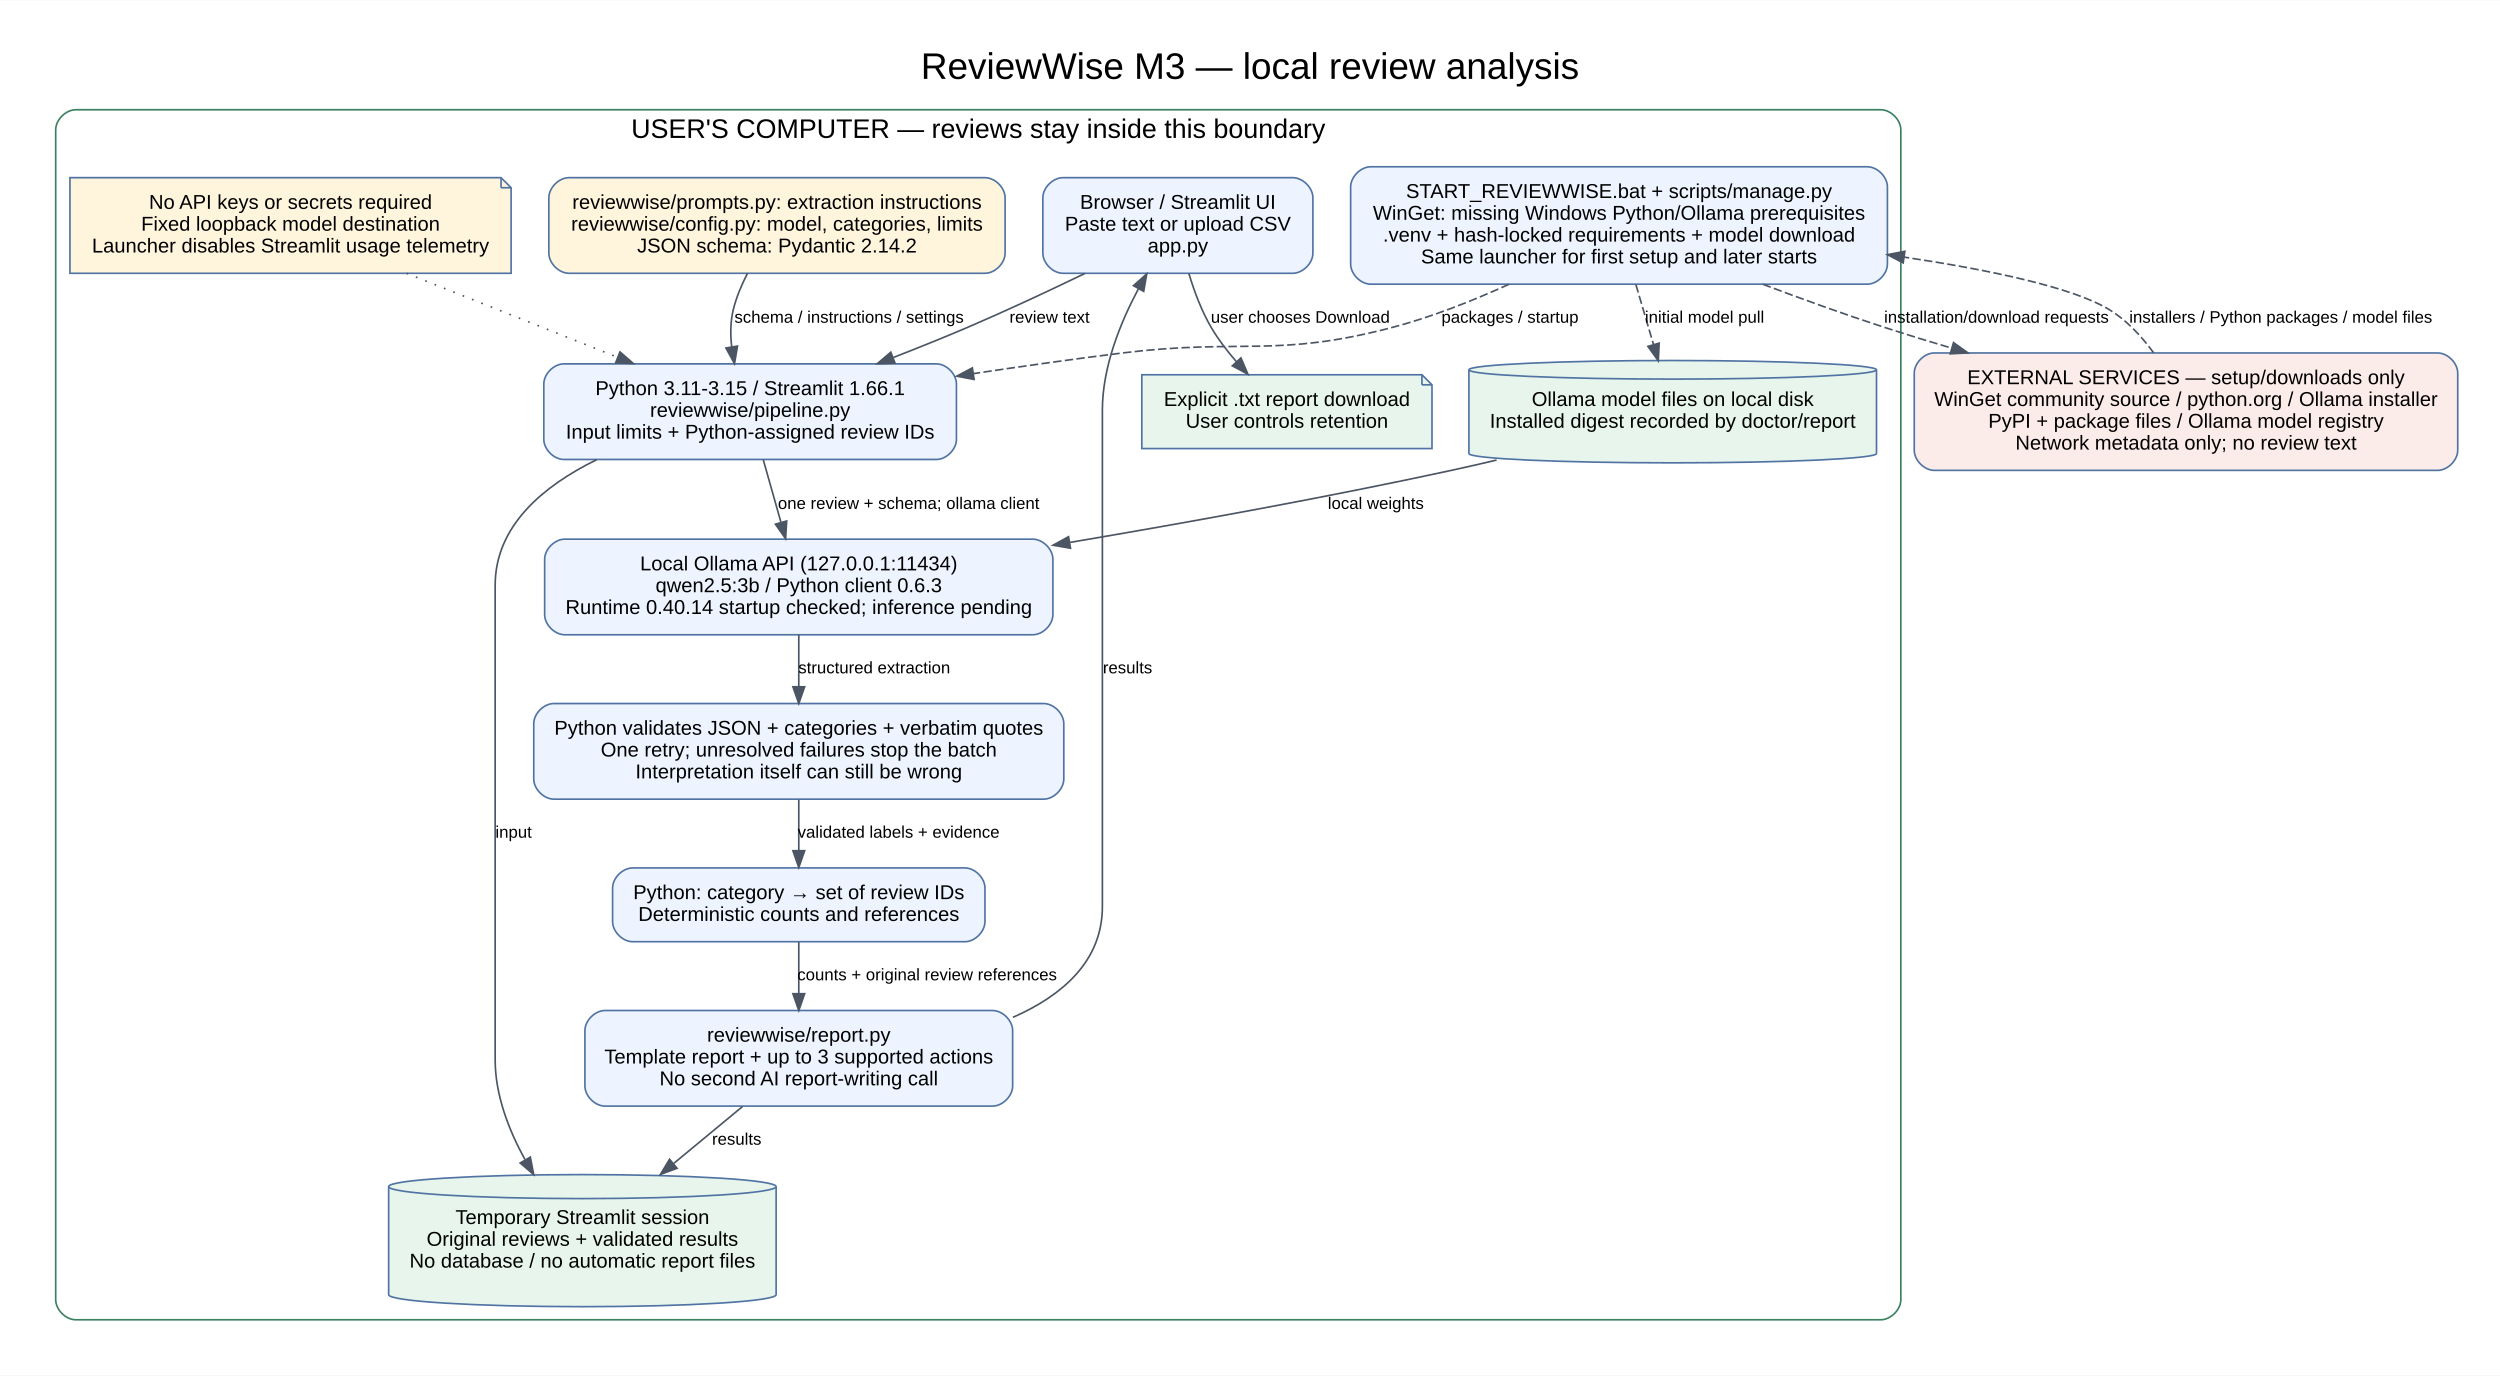
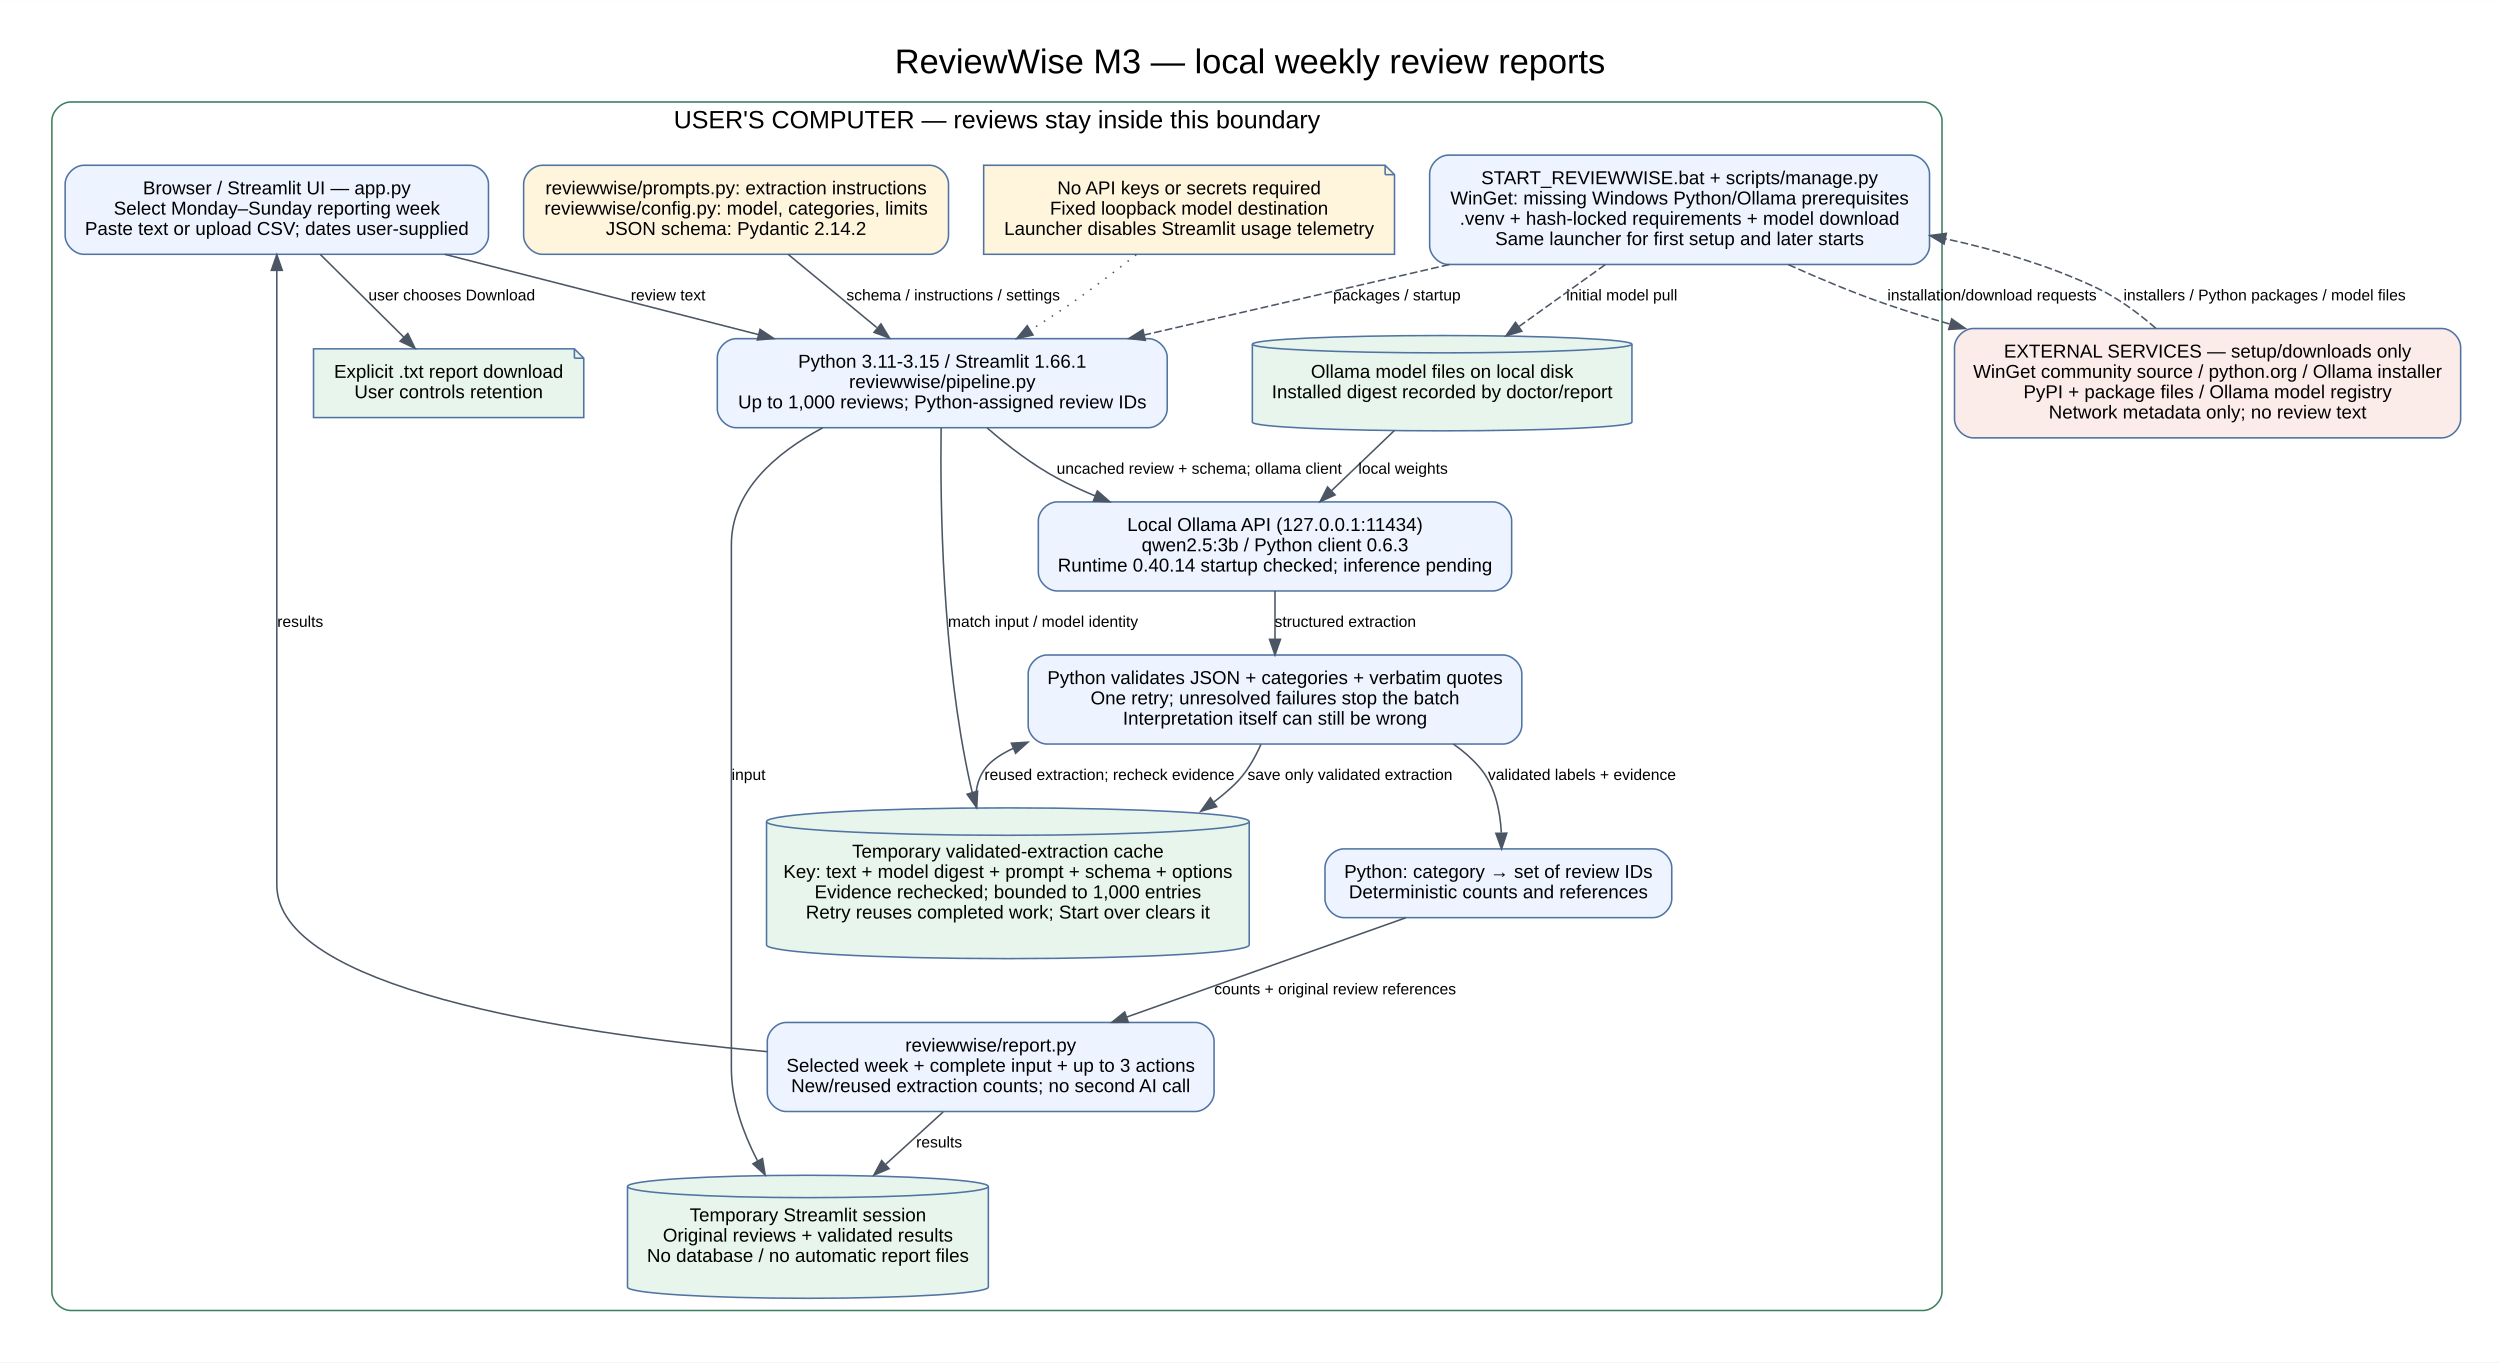
- <svg xmlns="http://www.w3.org/2000/svg" width="1490pt" height="820pt" viewBox="0.00 0.00 1490.40 819.78">
-   <g id="graph0" class="graph" transform="scale(1 1) rotate(0) translate(25.2 794.58)">
-     <polygon fill="white" stroke="transparent" points="-25.2,25.2 -25.2,-794.58 1465.2,-794.58 1465.2,25.2 -25.2,25.2" />
-     <text text-anchor="middle" x="720" y="-747.77" font-family="Arial" font-size="22.00">ReviewWise M3 — local review analysis</text>
+ <svg xmlns="http://www.w3.org/2000/svg" width="1600pt" height="872pt" viewBox="0.00 0.00 1600.40 872.03">
+   <g id="graph0" class="graph" transform="scale(1 1) rotate(0) translate(25.2 846.83)">
+     <polygon fill="white" stroke="transparent" points="-25.2,25.2 -25.2,-846.83 1575.2,-846.83 1575.2,25.2 -25.2,25.2" />
+     <text text-anchor="middle" x="775" y="-800.02" font-family="Arial" font-size="22.00">ReviewWise M3 — local weekly review reports</text>
    <g id="clust1" class="cluster">
-       <path fill="white" stroke="#3b8060" d="M20,-8C20,-8 1096,-8 1096,-8 1102,-8 1108,-14 1108,-20 1108,-20 1108,-717.38 1108,-717.38 1108,-723.38 1102,-729.38 1096,-729.38 1096,-729.38 20,-729.38 20,-729.38 14,-729.38 8,-723.38 8,-717.38 8,-717.38 8,-20 8,-20 8,-14 14,-8 20,-8" />
-       <text text-anchor="middle" x="558" y="-712.58" font-family="Arial" font-size="16.00">USER'S COMPUTER — reviews stay inside this boundary</text>
+       <path fill="white" stroke="#3b8060" d="M20,-8C20,-8 1206,-8 1206,-8 1212,-8 1218,-14 1218,-20 1218,-20 1218,-769.62 1218,-769.62 1218,-775.62 1212,-781.62 1206,-781.62 1206,-781.62 20,-781.62 20,-781.62 14,-781.62 8,-775.62 8,-769.62 8,-769.62 8,-20 8,-20 8,-14 14,-8 20,-8" />
+       <text text-anchor="middle" x="613" y="-764.83" font-family="Arial" font-size="16.00">USER'S COMPUTER — reviews stay inside this boundary</text>
    </g>
    <g id="node1" class="node">
-       <path fill="#edf4ff" stroke="#5073a3" d="M745.5,-688.88C745.5,-688.88 608.5,-688.88 608.5,-688.88 602.5,-688.88 596.5,-682.88 596.5,-676.88 596.5,-676.88 596.5,-643.88 596.5,-643.88 596.5,-637.88 602.5,-631.88 608.5,-631.88 608.5,-631.88 745.5,-631.88 745.5,-631.88 751.5,-631.88 757.5,-637.88 757.5,-643.88 757.5,-643.88 757.5,-676.88 757.5,-676.88 757.5,-682.88 751.5,-688.88 745.5,-688.88" />
-       <text text-anchor="middle" x="677" y="-670.27" font-family="Arial" font-size="12.00">Browser / Streamlit UI</text>
-       <text text-anchor="middle" x="677" y="-657.27" font-family="Arial" font-size="12.00">Paste text or upload CSV</text>
-       <text text-anchor="middle" x="677" y="-644.27" font-family="Arial" font-size="12.00">app.py</text>
+       <path fill="#edf4ff" stroke="#5073a3" d="M275.5,-741.12C275.5,-741.12 28.5,-741.12 28.5,-741.12 22.5,-741.12 16.5,-735.12 16.5,-729.12 16.5,-729.12 16.5,-696.12 16.5,-696.12 16.5,-690.12 22.5,-684.12 28.5,-684.12 28.5,-684.12 275.5,-684.12 275.5,-684.12 281.5,-684.12 287.5,-690.12 287.5,-696.12 287.5,-696.12 287.5,-729.12 287.5,-729.12 287.5,-735.12 281.5,-741.12 275.5,-741.12" />
+       <text text-anchor="middle" x="152" y="-722.52" font-family="Arial" font-size="12.00">Browser / Streamlit UI — app.py</text>
+       <text text-anchor="middle" x="152" y="-709.52" font-family="Arial" font-size="12.00">Select Monday–Sunday reporting week</text>
+       <text text-anchor="middle" x="152" y="-696.52" font-family="Arial" font-size="12.00">Paste text or upload CSV; dates user-supplied</text>
    </g>
    <g id="node2" class="node">
-       <path fill="#edf4ff" stroke="#5073a3" d="M533,-577.88C533,-577.88 311,-577.88 311,-577.88 305,-577.88 299,-571.88 299,-565.88 299,-565.88 299,-532.88 299,-532.88 299,-526.88 305,-520.88 311,-520.88 311,-520.88 533,-520.88 533,-520.88 539,-520.88 545,-526.88 545,-532.88 545,-532.88 545,-565.88 545,-565.88 545,-571.88 539,-577.88 533,-577.88" />
-       <text text-anchor="middle" x="422" y="-559.27" font-family="Arial" font-size="12.00">Python 3.11-3.15 / Streamlit 1.66.1</text>
-       <text text-anchor="middle" x="422" y="-546.27" font-family="Arial" font-size="12.00">reviewwise/pipeline.py</text>
-       <text text-anchor="middle" x="422" y="-533.27" font-family="Arial" font-size="12.00">Input limits + Python-assigned review IDs</text>
+       <path fill="#edf4ff" stroke="#5073a3" d="M710,-630.12C710,-630.12 446,-630.12 446,-630.12 440,-630.12 434,-624.12 434,-618.12 434,-618.12 434,-585.12 434,-585.12 434,-579.12 440,-573.12 446,-573.12 446,-573.12 710,-573.12 710,-573.12 716,-573.12 722,-579.12 722,-585.12 722,-585.12 722,-618.12 722,-618.12 722,-624.12 716,-630.12 710,-630.12" />
+       <text text-anchor="middle" x="578" y="-611.52" font-family="Arial" font-size="12.00">Python 3.11-3.15 / Streamlit 1.66.1</text>
+       <text text-anchor="middle" x="578" y="-598.52" font-family="Arial" font-size="12.00">reviewwise/pipeline.py</text>
+       <text text-anchor="middle" x="578" y="-585.52" font-family="Arial" font-size="12.00">Up to 1,000 reviews; Python-assigned review IDs</text>
    </g>
    <g id="edge1" class="edge">
-       <path fill="none" stroke="#4b5563" d="M621.62,-631.81C599.8,-621.26 574.39,-609.37 551,-599.38 536.99,-593.39 521.99,-587.36 507.34,-581.67" />
-       <polygon fill="#4b5563" stroke="#4b5563" points="508.38,-578.32 497.79,-577.98 505.86,-584.85 508.38,-578.32" />
-       <text text-anchor="middle" x="600.5" y="-602.38" font-family="Arial" font-size="10.00">review text</text>
+       <path fill="none" stroke="#4b5563" d="M259.5,-684.12C320.68,-668.47 397.4,-648.84 460.21,-632.76" />
+       <polygon fill="#4b5563" stroke="#4b5563" points="461.35,-636.09 470.17,-630.22 459.61,-629.3 461.35,-636.09" />
+       <text text-anchor="middle" x="402.5" y="-654.62" font-family="Arial" font-size="10.00">review text</text>
+     </g>
+     <g id="node11" class="node">
+       <polygon fill="#e7f5ec" stroke="#5073a3" points="342.5,-623.62 175.5,-623.62 175.5,-579.62 348.5,-579.62 348.5,-617.62 342.5,-623.62" />
+       <polyline fill="none" stroke="#5073a3" points="342.5,-623.62 342.5,-617.62 " />
+       <polyline fill="none" stroke="#5073a3" points="348.5,-617.62 342.5,-617.62 " />
+       <text text-anchor="middle" x="262" y="-605.02" font-family="Arial" font-size="12.00">Explicit .txt report download</text>
+       <text text-anchor="middle" x="262" y="-592.02" font-family="Arial" font-size="12.00">User controls retention</text>
+     </g>
+     <g id="edge14" class="edge">
+       <path fill="none" stroke="#4b5563" d="M179.76,-684.12C196.09,-667.93 216.72,-647.49 233.23,-631.13" />
+       <polygon fill="#4b5563" stroke="#4b5563" points="235.86,-633.46 240.5,-623.93 230.93,-628.49 235.86,-633.46" />
+       <text text-anchor="middle" x="264" y="-654.62" font-family="Arial" font-size="10.00">user chooses Download</text>
+     </g>
+     <g id="node4" class="node">
+       <path fill="#edf4ff" stroke="#5073a3" d="M930.5,-525.62C930.5,-525.62 651.5,-525.62 651.5,-525.62 645.5,-525.62 639.5,-519.62 639.5,-513.62 639.5,-513.62 639.5,-480.62 639.5,-480.62 639.5,-474.62 645.5,-468.62 651.5,-468.62 651.5,-468.62 930.5,-468.62 930.5,-468.62 936.5,-468.62 942.5,-474.62 942.5,-480.62 942.5,-480.62 942.5,-513.62 942.5,-513.62 942.5,-519.62 936.5,-525.62 930.5,-525.62" />
+       <text text-anchor="middle" x="791" y="-507.02" font-family="Arial" font-size="12.00">Local Ollama API (127.0.0.1:11434)</text>
+       <text text-anchor="middle" x="791" y="-494.02" font-family="Arial" font-size="12.00">qwen2.5:3b / Python client 0.6.3</text>
+       <text text-anchor="middle" x="791" y="-481.02" font-family="Arial" font-size="12.00">Runtime 0.40.14 startup checked; inference pending</text>
+     </g>
+     <g id="edge3" class="edge">
+       <path fill="none" stroke="#4b5563" d="M606.73,-572.98C619.73,-561.67 635.79,-549.25 652,-540.62 659.61,-536.58 667.66,-532.85 675.9,-529.44" />
+       <polygon fill="#4b5563" stroke="#4b5563" points="677.27,-532.66 685.27,-525.71 674.69,-526.15 677.27,-532.66" />
+       <text text-anchor="middle" x="742.5" y="-543.62" font-family="Arial" font-size="10.00">uncached review + schema; ollama client</text>
+     </g>
+     <g id="node8" class="node">
+       <path fill="#e7f5ec" stroke="#5073a3" d="M607.5,-87.4C607.5,-91.35 555.73,-94.56 492,-94.56 428.27,-94.56 376.5,-91.35 376.5,-87.4 376.5,-87.4 376.5,-22.97 376.5,-22.97 376.5,-19.02 428.27,-15.81 492,-15.81 555.73,-15.81 607.5,-19.02 607.5,-22.97 607.5,-22.97 607.5,-87.4 607.5,-87.4" />
+       <path fill="none" stroke="#5073a3" d="M607.5,-87.4C607.5,-83.45 555.73,-80.24 492,-80.24 428.27,-80.24 376.5,-83.45 376.5,-87.4" />
+       <text text-anchor="middle" x="492" y="-65.09" font-family="Arial" font-size="12.00">Temporary Streamlit session</text>
+       <text text-anchor="middle" x="492" y="-52.09" font-family="Arial" font-size="12.00">Original reviews + validated results</text>
+       <text text-anchor="middle" x="492" y="-39.09" font-family="Arial" font-size="12.00">No database / no automatic report files</text>
+     </g>
+     <g id="edge12" class="edge">
+       <path fill="none" stroke="#4b5563" d="M501.43,-573.03C470.96,-556.72 443,-532.41 443,-498.12 443,-498.12 443,-498.12 443,-162.88 443,-142.39 450.55,-121.55 459.72,-103.79" />
+       <polygon fill="#4b5563" stroke="#4b5563" points="462.91,-105.26 464.63,-94.8 456.77,-101.9 462.91,-105.26" />
+       <text text-anchor="middle" x="454" y="-347.62" font-family="Arial" font-size="10.00">input</text>
+     </g>
+     <g id="node9" class="node">
+       <path fill="#e7f5ec" stroke="#5073a3" d="M774.5,-320.98C774.5,-325.82 705.25,-329.75 620,-329.75 534.75,-329.75 465.5,-325.82 465.5,-320.98 465.5,-320.98 465.5,-242.02 465.5,-242.02 465.5,-237.18 534.75,-233.25 620,-233.25 705.25,-233.25 774.5,-237.18 774.5,-242.02 774.5,-242.02 774.5,-320.98 774.5,-320.98" />
+       <path fill="none" stroke="#5073a3" d="M774.5,-320.98C774.5,-316.14 705.25,-312.2 620,-312.2 534.75,-312.2 465.5,-316.14 465.5,-320.98" />
+       <text text-anchor="middle" x="620" y="-297.9" font-family="Arial" font-size="12.00">Temporary validated-extraction cache</text>
+       <text text-anchor="middle" x="620" y="-284.9" font-family="Arial" font-size="12.00">Key: text + model digest + prompt + schema + options</text>
+       <text text-anchor="middle" x="620" y="-271.9" font-family="Arial" font-size="12.00">Evidence rechecked; bounded to 1,000 entries</text>
+       <text text-anchor="middle" x="620" y="-258.9" font-family="Arial" font-size="12.00">Retry reuses completed work; Start over clears it</text>
+     </g>
+     <g id="edge4" class="edge">
+       <path fill="none" stroke="#4b5563" d="M577.27,-572.96C576.61,-525.59 577.82,-426.16 596,-344.62 596.37,-342.96 596.78,-341.27 597.22,-339.58" />
+       <polygon fill="#4b5563" stroke="#4b5563" points="600.61,-340.46 600.05,-329.88 593.89,-338.5 600.61,-340.46" />
+       <text text-anchor="middle" x="642.5" y="-445.62" font-family="Arial" font-size="10.00">match input / model identity</text>
+     </g>
+     <g id="node3" class="node">
+       <path fill="#fff5dd" stroke="#5073a3" d="M570,-741.12C570,-741.12 322,-741.12 322,-741.12 316,-741.12 310,-735.12 310,-729.12 310,-729.12 310,-696.12 310,-696.12 310,-690.12 316,-684.12 322,-684.12 322,-684.12 570,-684.12 570,-684.12 576,-684.12 582,-690.12 582,-696.12 582,-696.12 582,-729.12 582,-729.12 582,-735.12 576,-741.12 570,-741.12" />
+       <text text-anchor="middle" x="446" y="-722.52" font-family="Arial" font-size="12.00">reviewwise/prompts.py: extraction instructions</text>
+       <text text-anchor="middle" x="446" y="-709.52" font-family="Arial" font-size="12.00">reviewwise/config.py: model, categories, limits</text>
+       <text text-anchor="middle" x="446" y="-696.52" font-family="Arial" font-size="12.00">JSON schema: Pydantic 2.14.2</text>
+     </g>
+     <g id="edge2" class="edge">
+       <path fill="none" stroke="#4b5563" d="M479.31,-684.12C496.53,-669.9 517.72,-652.4 536.05,-637.27" />
+       <polygon fill="#4b5563" stroke="#4b5563" points="538.76,-639.57 544.24,-630.5 534.3,-634.17 538.76,-639.57" />
+       <text text-anchor="middle" x="585" y="-654.62" font-family="Arial" font-size="10.00">schema / instructions / settings</text>
+     </g>
+     <g id="node5" class="node">
+       <path fill="#edf4ff" stroke="#5073a3" d="M937,-427.62C937,-427.62 645,-427.62 645,-427.62 639,-427.62 633,-421.62 633,-415.62 633,-415.62 633,-382.62 633,-382.62 633,-376.62 639,-370.62 645,-370.62 645,-370.62 937,-370.62 937,-370.62 943,-370.62 949,-376.62 949,-382.62 949,-382.62 949,-415.62 949,-415.62 949,-421.62 943,-427.62 937,-427.62" />
+       <text text-anchor="middle" x="791" y="-409.02" font-family="Arial" font-size="12.00">Python validates JSON + categories + verbatim quotes</text>
+       <text text-anchor="middle" x="791" y="-396.02" font-family="Arial" font-size="12.00">One retry; unresolved failures stop the batch</text>
+       <text text-anchor="middle" x="791" y="-383.02" font-family="Arial" font-size="12.00">Interpretation itself can still be wrong</text>
+     </g>
+     <g id="edge8" class="edge">
+       <path fill="none" stroke="#4b5563" d="M791,-468.62C791,-458.97 791,-447.98 791,-437.66" />
+       <polygon fill="#4b5563" stroke="#4b5563" points="794.5,-437.64 791,-427.64 787.5,-437.64 794.5,-437.64" />
+       <text text-anchor="middle" x="836" y="-445.62" font-family="Arial" font-size="10.00">structured extraction</text>
+     </g>
+     <g id="node6" class="node">
+       <path fill="#edf4ff" stroke="#5073a3" d="M1033,-303.5C1033,-303.5 835,-303.5 835,-303.5 829,-303.5 823,-297.5 823,-291.5 823,-291.5 823,-271.5 823,-271.5 823,-265.5 829,-259.5 835,-259.5 835,-259.5 1033,-259.5 1033,-259.5 1039,-259.5 1045,-265.5 1045,-271.5 1045,-271.5 1045,-291.5 1045,-291.5 1045,-297.5 1039,-303.5 1033,-303.5" />
+       <text text-anchor="middle" x="934" y="-284.9" font-family="Arial" font-size="12.00">Python: category → set of review IDs</text>
+       <text text-anchor="middle" x="934" y="-271.9" font-family="Arial" font-size="12.00">Deterministic counts and references</text>
+     </g>
+     <g id="edge9" class="edge">
+       <path fill="none" stroke="#4b5563" d="M905.21,-370.58C911.41,-366.29 917.09,-361.34 922,-355.62 931.75,-344.27 935.12,-328.14 935.89,-313.91" />
+       <polygon fill="#4b5563" stroke="#4b5563" points="939.4,-313.56 936.04,-303.51 932.4,-313.46 939.4,-313.56" />
+       <text text-anchor="middle" x="987.5" y="-347.62" font-family="Arial" font-size="10.00">validated labels + evidence</text>
+     </g>
+     <g id="edge6" class="edge">
+       <path fill="none" stroke="#4b5563" d="M782.01,-370.4C777.96,-361.28 772.4,-351.68 765,-344.62 760.91,-340.73 756.54,-337.05 751.96,-333.59" />
+       <polygon fill="#4b5563" stroke="#4b5563" points="753.68,-330.53 743.5,-327.6 749.64,-336.24 753.68,-330.53" />
+       <text text-anchor="middle" x="839" y="-347.62" font-family="Arial" font-size="10.00">save only validated extraction</text>
+     </g>
+     <g id="node7" class="node">
+       <path fill="#edf4ff" stroke="#5073a3" d="M740,-192.38C740,-192.38 478,-192.38 478,-192.38 472,-192.38 466,-186.38 466,-180.38 466,-180.38 466,-147.38 466,-147.38 466,-141.38 472,-135.38 478,-135.38 478,-135.38 740,-135.38 740,-135.38 746,-135.38 752,-141.38 752,-147.38 752,-147.38 752,-180.38 752,-180.38 752,-186.38 746,-192.38 740,-192.38" />
+       <text text-anchor="middle" x="609" y="-173.78" font-family="Arial" font-size="12.00">reviewwise/report.py</text>
+       <text text-anchor="middle" x="609" y="-160.78" font-family="Arial" font-size="12.00">Selected week + complete input + up to 3 actions</text>
+       <text text-anchor="middle" x="609" y="-147.78" font-family="Arial" font-size="12.00">New/reused extraction counts; no second AI call</text>
+     </g>
+     <g id="edge10" class="edge">
+       <path fill="none" stroke="#4b5563" d="M874.77,-259.43C824.84,-241.66 752.69,-216 696.17,-195.89" />
+       <polygon fill="#4b5563" stroke="#4b5563" points="697.11,-192.51 686.52,-192.45 694.77,-199.1 697.11,-192.51" />
+       <text text-anchor="middle" x="829.5" y="-210.38" font-family="Arial" font-size="10.00">counts + original review references</text>
+     </g>
+     <g id="edge11" class="edge">
+       <path fill="none" stroke="#4b5563" d="M465.97,-173.69C331.91,-186.01 152,-214.77 152,-280.5 152,-602.62 152,-602.62 152,-602.62 152,-626.26 152,-652.78 152,-673.74" />
+       <polygon fill="#4b5563" stroke="#4b5563" points="148.5,-673.85 152,-683.85 155.5,-673.85 148.5,-673.85" />
+       <text text-anchor="middle" x="167" y="-445.62" font-family="Arial" font-size="10.00">results</text>
+     </g>
+     <g id="edge13" class="edge">
+       <path fill="none" stroke="#4b5563" d="M578.57,-135.12C567.35,-124.9 554.33,-113.03 541.85,-101.65" />
+       <polygon fill="#4b5563" stroke="#4b5563" points="543.92,-98.79 534.17,-94.64 539.2,-103.97 543.92,-98.79" />
+       <text text-anchor="middle" x="576" y="-112.37" font-family="Arial" font-size="10.00">results</text>
+     </g>
+     <g id="edge5" class="edge">
+       <path fill="none" stroke="#4b5563" d="M599.75,-329.86C598.73,-339.13 600.12,-348.24 606,-355.62 609.58,-360.12 615.62,-364.18 623.38,-367.84" />
+       <polygon fill="#4b5563" stroke="#4b5563" points="622.25,-371.16 632.83,-371.8 624.96,-364.71 622.25,-371.16" />
+       <text text-anchor="middle" x="685" y="-347.62" font-family="Arial" font-size="10.00">reused extraction; recheck evidence</text>
    </g>
    <g id="node10" class="node">
-       <polygon fill="#e7f5ec" stroke="#5073a3" points="822.5,-571.38 655.5,-571.38 655.5,-527.38 828.5,-527.38 828.5,-565.38 822.5,-571.38" />
-       <polyline fill="none" stroke="#5073a3" points="822.5,-571.38 822.5,-565.38 " />
-       <polyline fill="none" stroke="#5073a3" points="828.5,-565.38 822.5,-565.38 " />
-       <text text-anchor="middle" x="742" y="-552.77" font-family="Arial" font-size="12.00">Explicit .txt report download</text>
-       <text text-anchor="middle" x="742" y="-539.77" font-family="Arial" font-size="12.00">User controls retention</text>
-     </g>
-     <g id="edge11" class="edge">
-       <path fill="none" stroke="#4b5563" d="M683.56,-631.74C686.73,-621.19 691.15,-609.31 697,-599.38 701.12,-592.38 706.37,-585.53 711.82,-579.27" />
-       <polygon fill="#4b5563" stroke="#4b5563" points="714.59,-581.44 718.77,-571.7 709.43,-576.71 714.59,-581.44" />
-       <text text-anchor="middle" x="750" y="-602.38" font-family="Arial" font-size="10.00">user chooses Download</text>
-     </g>
-     <g id="node4" class="node">
-       <path fill="#edf4ff" stroke="#5073a3" d="M590.5,-473.38C590.5,-473.38 311.5,-473.38 311.5,-473.38 305.5,-473.38 299.5,-467.38 299.5,-461.38 299.5,-461.38 299.5,-428.38 299.5,-428.38 299.5,-422.38 305.5,-416.38 311.5,-416.38 311.5,-416.38 590.5,-416.38 590.5,-416.38 596.5,-416.38 602.5,-422.38 602.5,-428.38 602.5,-428.38 602.5,-461.38 602.5,-461.38 602.5,-467.38 596.5,-473.38 590.5,-473.38" />
-       <text text-anchor="middle" x="451" y="-454.77" font-family="Arial" font-size="12.00">Local Ollama API (127.0.0.1:11434)</text>
-       <text text-anchor="middle" x="451" y="-441.77" font-family="Arial" font-size="12.00">qwen2.5:3b / Python client 0.6.3</text>
-       <text text-anchor="middle" x="451" y="-428.77" font-family="Arial" font-size="12.00">Runtime 0.40.14 startup checked; inference pending</text>
-     </g>
-     <g id="edge3" class="edge">
-       <path fill="none" stroke="#4b5563" d="M429.85,-520.64C433.07,-509.24 436.86,-495.87 440.32,-483.61" />
-       <polygon fill="#4b5563" stroke="#4b5563" points="443.79,-484.21 443.15,-473.64 437.06,-482.3 443.79,-484.21" />
-       <text text-anchor="middle" x="516.5" y="-491.38" font-family="Arial" font-size="10.00">one review + schema; ollama client</text>
-     </g>
-     <g id="node8" class="node">
-       <path fill="#e7f5ec" stroke="#5073a3" d="M437.5,-87.4C437.5,-91.35 385.73,-94.56 322,-94.56 258.27,-94.56 206.5,-91.35 206.5,-87.4 206.5,-87.4 206.5,-22.97 206.5,-22.97 206.5,-19.02 258.27,-15.81 322,-15.81 385.73,-15.81 437.5,-19.02 437.5,-22.97 437.5,-22.97 437.5,-87.4 437.5,-87.4" />
-       <path fill="none" stroke="#5073a3" d="M437.5,-87.4C437.5,-83.45 385.73,-80.24 322,-80.24 258.27,-80.24 206.5,-83.45 206.5,-87.4" />
-       <text text-anchor="middle" x="322" y="-65.09" font-family="Arial" font-size="12.00">Temporary Streamlit session</text>
-       <text text-anchor="middle" x="322" y="-52.09" font-family="Arial" font-size="12.00">Original reviews + validated results</text>
-       <text text-anchor="middle" x="322" y="-39.09" font-family="Arial" font-size="12.00">No database / no automatic report files</text>
-     </g>
-     <g id="edge9" class="edge">
-       <path fill="none" stroke="#4b5563" d="M330.51,-520.76C298.32,-504.95 270,-481.05 270,-445.88 270,-445.88 270,-445.88 270,-162.88 270,-142.17 278.01,-121.28 287.75,-103.54" />
-       <polygon fill="#4b5563" stroke="#4b5563" points="290.96,-104.98 292.96,-94.57 284.91,-101.46 290.96,-104.98" />
-       <text text-anchor="middle" x="281" y="-295.38" font-family="Arial" font-size="10.00">input</text>
-     </g>
-     <g id="node3" class="node">
-       <path fill="#fff5dd" stroke="#5073a3" d="M562,-688.88C562,-688.88 314,-688.88 314,-688.88 308,-688.88 302,-682.88 302,-676.88 302,-676.88 302,-643.88 302,-643.88 302,-637.88 308,-631.88 314,-631.88 314,-631.88 562,-631.88 562,-631.88 568,-631.88 574,-637.88 574,-643.88 574,-643.88 574,-676.88 574,-676.88 574,-682.88 568,-688.88 562,-688.88" />
-       <text text-anchor="middle" x="438" y="-670.27" font-family="Arial" font-size="12.00">reviewwise/prompts.py: extraction instructions</text>
-       <text text-anchor="middle" x="438" y="-657.27" font-family="Arial" font-size="12.00">reviewwise/config.py: model, categories, limits</text>
-       <text text-anchor="middle" x="438" y="-644.27" font-family="Arial" font-size="12.00">JSON schema: Pydantic 2.14.2</text>
-     </g>
-     <g id="edge2" class="edge">
-       <path fill="none" stroke="#4b5563" d="M420.4,-631.82C416.94,-625.06 413.81,-617.66 412,-610.38 410.21,-603.19 410.15,-595.44 411.01,-587.97" />
-       <polygon fill="#4b5563" stroke="#4b5563" points="414.47,-588.48 412.67,-578.04 407.57,-587.33 414.47,-588.48" />
-       <text text-anchor="middle" x="481" y="-602.38" font-family="Arial" font-size="10.00">schema / instructions / settings</text>
-     </g>
-     <g id="node5" class="node">
-       <path fill="#edf4ff" stroke="#5073a3" d="M597,-375.38C597,-375.38 305,-375.38 305,-375.38 299,-375.38 293,-369.38 293,-363.38 293,-363.38 293,-330.38 293,-330.38 293,-324.38 299,-318.38 305,-318.38 305,-318.38 597,-318.38 597,-318.38 603,-318.38 609,-324.38 609,-330.38 609,-330.38 609,-363.38 609,-363.38 609,-369.38 603,-375.38 597,-375.38" />
-       <text text-anchor="middle" x="451" y="-356.77" font-family="Arial" font-size="12.00">Python validates JSON + categories + verbatim quotes</text>
-       <text text-anchor="middle" x="451" y="-343.77" font-family="Arial" font-size="12.00">One retry; unresolved failures stop the batch</text>
-       <text text-anchor="middle" x="451" y="-330.77" font-family="Arial" font-size="12.00">Interpretation itself can still be wrong</text>
-     </g>
-     <g id="edge5" class="edge">
-       <path fill="none" stroke="#4b5563" d="M451,-416.37C451,-406.72 451,-395.73 451,-385.41" />
-       <polygon fill="#4b5563" stroke="#4b5563" points="454.5,-385.39 451,-375.39 447.5,-385.39 454.5,-385.39" />
-       <text text-anchor="middle" x="496" y="-393.38" font-family="Arial" font-size="10.00">structured extraction</text>
-     </g>
-     <g id="node6" class="node">
-       <path fill="#edf4ff" stroke="#5073a3" d="M550,-277.38C550,-277.38 352,-277.38 352,-277.38 346,-277.38 340,-271.38 340,-265.38 340,-265.38 340,-245.38 340,-245.38 340,-239.38 346,-233.38 352,-233.38 352,-233.38 550,-233.38 550,-233.38 556,-233.38 562,-239.38 562,-245.38 562,-245.38 562,-265.38 562,-265.38 562,-271.38 556,-277.38 550,-277.38" />
-       <text text-anchor="middle" x="451" y="-258.77" font-family="Arial" font-size="12.00">Python: category → set of review IDs</text>
-       <text text-anchor="middle" x="451" y="-245.78" font-family="Arial" font-size="12.00">Deterministic counts and references</text>
-     </g>
-     <g id="edge6" class="edge">
-       <path fill="none" stroke="#4b5563" d="M451,-318.05C451,-308.48 451,-297.69 451,-287.85" />
-       <polygon fill="#4b5563" stroke="#4b5563" points="454.5,-287.64 451,-277.64 447.5,-287.64 454.5,-287.64" />
-       <text text-anchor="middle" x="510.5" y="-295.38" font-family="Arial" font-size="10.00">validated labels + evidence</text>
-     </g>
-     <g id="node7" class="node">
-       <path fill="#edf4ff" stroke="#5073a3" d="M566.5,-192.38C566.5,-192.38 335.5,-192.38 335.5,-192.38 329.5,-192.38 323.5,-186.38 323.5,-180.38 323.5,-180.38 323.5,-147.38 323.5,-147.38 323.5,-141.38 329.5,-135.38 335.5,-135.38 335.5,-135.38 566.5,-135.38 566.5,-135.38 572.5,-135.38 578.5,-141.38 578.5,-147.38 578.5,-147.38 578.5,-180.38 578.5,-180.38 578.5,-186.38 572.5,-192.38 566.5,-192.38" />
-       <text text-anchor="middle" x="451" y="-173.78" font-family="Arial" font-size="12.00">reviewwise/report.py</text>
-       <text text-anchor="middle" x="451" y="-160.78" font-family="Arial" font-size="12.00">Template report + up to 3 supported actions</text>
-       <text text-anchor="middle" x="451" y="-147.78" font-family="Arial" font-size="12.00">No second AI report-writing call</text>
+       <path fill="#e7f5ec" stroke="#5073a3" d="M1019.5,-626.58C1019.5,-629.64 965.04,-632.13 898,-632.13 830.96,-632.13 776.5,-629.64 776.5,-626.58 776.5,-626.58 776.5,-576.67 776.5,-576.67 776.5,-573.61 830.96,-571.12 898,-571.12 965.04,-571.12 1019.5,-573.61 1019.5,-576.67 1019.5,-576.67 1019.5,-626.58 1019.5,-626.58" />
+       <path fill="none" stroke="#5073a3" d="M1019.5,-626.58C1019.5,-623.52 965.04,-621.04 898,-621.04 830.96,-621.04 776.5,-623.52 776.5,-626.58" />
+       <text text-anchor="middle" x="898" y="-605.02" font-family="Arial" font-size="12.00">Ollama model files on local disk</text>
+       <text text-anchor="middle" x="898" y="-592.02" font-family="Arial" font-size="12.00">Installed digest recorded by doctor/report</text>
    </g>
    <g id="edge7" class="edge">
-       <path fill="none" stroke="#4b5563" d="M451,-233.16C451,-224.02 451,-213.03 451,-202.57" />
-       <polygon fill="#4b5563" stroke="#4b5563" points="454.5,-202.38 451,-192.38 447.5,-202.38 454.5,-202.38" />
-       <text text-anchor="middle" x="527.5" y="-210.38" font-family="Arial" font-size="10.00">counts + original review references</text>
+       <path fill="none" stroke="#4b5563" d="M867.34,-571.25C854.85,-559.29 840.31,-545.36 827.29,-532.89" />
+       <polygon fill="#4b5563" stroke="#4b5563" points="829.47,-530.13 819.83,-525.74 824.63,-535.19 829.47,-530.13" />
+       <text text-anchor="middle" x="873" y="-543.62" font-family="Arial" font-size="10.00">local weights</text>
    </g>
-     <g id="edge8" class="edge">
-       <path fill="none" stroke="#4b5563" d="M578.67,-188.3C608.62,-201.49 632,-222.12 632,-254.38 632,-550.38 632,-550.38 632,-550.38 632,-575.76 642.56,-602.13 653.45,-622.57" />
-       <polygon fill="#4b5563" stroke="#4b5563" points="650.51,-624.49 658.44,-631.52 656.63,-621.08 650.51,-624.49" />
-       <text text-anchor="middle" x="647" y="-393.38" font-family="Arial" font-size="10.00">results</text>
+     <g id="node12" class="node">
+       <path fill="#edf4ff" stroke="#5073a3" d="M1198,-747.62C1198,-747.62 902,-747.62 902,-747.62 896,-747.62 890,-741.62 890,-735.62 890,-735.62 890,-689.62 890,-689.62 890,-683.62 896,-677.62 902,-677.62 902,-677.62 1198,-677.62 1198,-677.62 1204,-677.62 1210,-683.62 1210,-689.62 1210,-689.62 1210,-735.62 1210,-735.62 1210,-741.62 1204,-747.62 1198,-747.62" />
+       <text text-anchor="middle" x="1050" y="-729.02" font-family="Arial" font-size="12.00">START_REVIEWWISE.bat + scripts/manage.py</text>
+       <text text-anchor="middle" x="1050" y="-716.02" font-family="Arial" font-size="12.00">WinGet: missing Windows Python/Ollama prerequisites</text>
+       <text text-anchor="middle" x="1050" y="-703.02" font-family="Arial" font-size="12.00">.venv + hash-locked requirements + model download</text>
+       <text text-anchor="middle" x="1050" y="-690.02" font-family="Arial" font-size="12.00">Same launcher for first setup and later starts</text>
    </g>
-     <g id="edge10" class="edge">
-       <path fill="none" stroke="#4b5563" d="M417.44,-135.12C404.96,-124.8 390.46,-112.8 376.58,-101.32" />
-       <polygon fill="#4b5563" stroke="#4b5563" points="378.43,-98.32 368.5,-94.64 373.97,-103.71 378.43,-98.32" />
-       <text text-anchor="middle" x="414" y="-112.37" font-family="Arial" font-size="10.00">results</text>
+     <g id="edge15" class="edge">
+       <path fill="none" stroke="#4b5563" stroke-dasharray="5,2" d="M902.6,-677.59C840.08,-663.15 767.86,-646.47 707.43,-632.51" />
+       <polygon fill="#4b5563" stroke="#4b5563" points="707.98,-629.05 697.45,-630.21 706.41,-635.87 707.98,-629.05" />
+       <text text-anchor="middle" x="869" y="-654.62" font-family="Arial" font-size="10.00">packages / startup</text>
    </g>
-     <g id="node9" class="node">
-       <path fill="#e7f5ec" stroke="#5073a3" d="M1093.5,-574.33C1093.5,-577.39 1039.04,-579.88 972,-579.88 904.96,-579.88 850.5,-577.39 850.5,-574.33 850.5,-574.33 850.5,-524.42 850.5,-524.42 850.5,-521.36 904.96,-518.87 972,-518.87 1039.04,-518.87 1093.5,-521.36 1093.5,-524.42 1093.5,-524.42 1093.5,-574.33 1093.5,-574.33" />
-       <path fill="none" stroke="#5073a3" d="M1093.5,-574.33C1093.5,-571.27 1039.04,-568.79 972,-568.79 904.96,-568.79 850.5,-571.27 850.5,-574.33" />
-       <text text-anchor="middle" x="972" y="-552.77" font-family="Arial" font-size="12.00">Ollama model files on local disk</text>
-       <text text-anchor="middle" x="972" y="-539.77" font-family="Arial" font-size="12.00">Installed digest recorded by doctor/report</text>
+     <g id="edge16" class="edge">
+       <path fill="none" stroke="#4b5563" stroke-dasharray="5,2" d="M1002.32,-677.44C984.82,-664.88 964.97,-650.65 947.32,-637.99" />
+       <polygon fill="#4b5563" stroke="#4b5563" points="949.02,-634.9 938.85,-631.92 944.94,-640.59 949.02,-634.9" />
+       <text text-anchor="middle" x="1013" y="-654.62" font-family="Arial" font-size="10.00">initial model pull</text>
    </g>
-     <g id="edge4" class="edge">
-       <path fill="none" stroke="#4b5563" d="M866.98,-520.54C857.88,-518.36 848.79,-516.28 840,-514.38 765.74,-498.3 682.89,-483.31 612.8,-471.47" />
-       <polygon fill="#4b5563" stroke="#4b5563" points="612.99,-467.96 602.55,-469.75 611.83,-474.86 612.99,-467.96" />
-       <text text-anchor="middle" x="795" y="-491.38" font-family="Arial" font-size="10.00">local weights</text>
+     <g id="node14" class="node">
+       <path fill="#fcece9" stroke="#5073a3" d="M1538,-636.62C1538,-636.62 1238,-636.62 1238,-636.62 1232,-636.62 1226,-630.62 1226,-624.62 1226,-624.62 1226,-578.62 1226,-578.62 1226,-572.62 1232,-566.62 1238,-566.62 1238,-566.62 1538,-566.62 1538,-566.62 1544,-566.62 1550,-572.62 1550,-578.62 1550,-578.62 1550,-624.62 1550,-624.62 1550,-630.62 1544,-636.62 1538,-636.62" />
+       <text text-anchor="middle" x="1388" y="-618.02" font-family="Arial" font-size="12.00">EXTERNAL SERVICES — setup/downloads only</text>
+       <text text-anchor="middle" x="1388" y="-605.02" font-family="Arial" font-size="12.00">WinGet community source / python.org / Ollama installer</text>
+       <text text-anchor="middle" x="1388" y="-592.02" font-family="Arial" font-size="12.00">PyPI + package files / Ollama model registry</text>
+       <text text-anchor="middle" x="1388" y="-579.02" font-family="Arial" font-size="12.00">Network metadata only; no review text</text>
    </g>
-     <g id="node11" class="node">
-       <path fill="#edf4ff" stroke="#5073a3" d="M1088,-695.38C1088,-695.38 792,-695.38 792,-695.38 786,-695.38 780,-689.38 780,-683.38 780,-683.38 780,-637.38 780,-637.38 780,-631.38 786,-625.38 792,-625.38 792,-625.38 1088,-625.38 1088,-625.38 1094,-625.38 1100,-631.38 1100,-637.38 1100,-637.38 1100,-683.38 1100,-683.38 1100,-689.38 1094,-695.38 1088,-695.38" />
-       <text text-anchor="middle" x="940" y="-676.77" font-family="Arial" font-size="12.00">START_REVIEWWISE.bat + scripts/manage.py</text>
-       <text text-anchor="middle" x="940" y="-663.77" font-family="Arial" font-size="12.00">WinGet: missing Windows Python/Ollama prerequisites</text>
-       <text text-anchor="middle" x="940" y="-650.77" font-family="Arial" font-size="12.00">.venv + hash-locked requirements + model download</text>
-       <text text-anchor="middle" x="940" y="-637.77" font-family="Arial" font-size="12.00">Same launcher for first setup and later starts</text>
-     </g>
-     <g id="edge12" class="edge">
-       <path fill="none" stroke="#4b5563" stroke-dasharray="5,2" d="M874.44,-625.35C852.57,-615.4 827.73,-605.55 804,-599.38 734.88,-581.39 714.89,-593.12 644,-584.38 615.27,-580.83 584.53,-576.48 555.36,-572.1" />
-       <polygon fill="#4b5563" stroke="#4b5563" points="555.53,-568.58 545.12,-570.54 554.48,-575.5 555.53,-568.58" />
-       <text text-anchor="middle" x="875" y="-602.38" font-family="Arial" font-size="10.00">packages / startup</text>
-     </g>
-     <g id="edge13" class="edge">
-       <path fill="none" stroke="#4b5563" stroke-dasharray="5,2" d="M950.04,-625.19C953.35,-613.89 957.07,-601.23 960.49,-589.58" />
-       <polygon fill="#4b5563" stroke="#4b5563" points="963.94,-590.25 963.4,-579.67 957.22,-588.28 963.94,-590.25" />
-       <text text-anchor="middle" x="991" y="-602.38" font-family="Arial" font-size="10.00">initial model pull</text>
+     <g id="edge18" class="edge">
+       <path fill="none" stroke="#4b5563" stroke-dasharray="5,2" d="M1119.61,-677.52C1140.04,-668.32 1162.65,-658.9 1184,-651.62 1196.62,-647.32 1209.81,-643.25 1223.14,-639.43" />
+       <polygon fill="#4b5563" stroke="#4b5563" points="1224.19,-642.77 1232.86,-636.69 1222.29,-636.03 1224.19,-642.77" />
+       <text text-anchor="middle" x="1250" y="-654.62" font-family="Arial" font-size="10.00">installation/download requests</text>
    </g>
    <g id="node13" class="node">
-       <path fill="#fcece9" stroke="#5073a3" d="M1428,-584.38C1428,-584.38 1128,-584.38 1128,-584.38 1122,-584.38 1116,-578.38 1116,-572.38 1116,-572.38 1116,-526.38 1116,-526.38 1116,-520.38 1122,-514.38 1128,-514.38 1128,-514.38 1428,-514.38 1428,-514.38 1434,-514.38 1440,-520.38 1440,-526.38 1440,-526.38 1440,-572.38 1440,-572.38 1440,-578.38 1434,-584.38 1428,-584.38" />
-       <text text-anchor="middle" x="1278" y="-565.77" font-family="Arial" font-size="12.00">EXTERNAL SERVICES — setup/downloads only</text>
-       <text text-anchor="middle" x="1278" y="-552.77" font-family="Arial" font-size="12.00">WinGet community source / python.org / Ollama installer</text>
-       <text text-anchor="middle" x="1278" y="-539.77" font-family="Arial" font-size="12.00">PyPI + package files / Ollama model registry</text>
-       <text text-anchor="middle" x="1278" y="-526.77" font-family="Arial" font-size="12.00">Network metadata only; no review text</text>
+       <polygon fill="#fff5dd" stroke="#5073a3" points="861.5,-741.12 604.5,-741.12 604.5,-684.12 867.5,-684.12 867.5,-735.12 861.5,-741.12" />
+       <polyline fill="none" stroke="#5073a3" points="861.5,-741.12 861.5,-735.12 " />
+       <polyline fill="none" stroke="#5073a3" points="867.5,-735.12 861.5,-735.12 " />
+       <text text-anchor="middle" x="736" y="-722.52" font-family="Arial" font-size="12.00">No API keys or secrets required</text>
+       <text text-anchor="middle" x="736" y="-709.52" font-family="Arial" font-size="12.00">Fixed loopback model destination</text>
+       <text text-anchor="middle" x="736" y="-696.52" font-family="Arial" font-size="12.00">Launcher disables Streamlit usage telemetry</text>
    </g>
-     <g id="edge15" class="edge">
-       <path fill="none" stroke="#4b5563" stroke-dasharray="5,2" d="M1025.71,-625.35C1049.31,-616.45 1075.01,-607.17 1099,-599.38 1111.7,-595.25 1124.98,-591.18 1138.32,-587.25" />
-       <polygon fill="#4b5563" stroke="#4b5563" points="1139.41,-590.57 1148.03,-584.41 1137.45,-583.85 1139.41,-590.57" />
-       <text text-anchor="middle" x="1165" y="-602.38" font-family="Arial" font-size="10.00">installation/download requests</text>
+     <g id="edge17" class="edge">
+       <path fill="none" stroke="#4b5563" stroke-dasharray="1,5" d="M702.15,-683.86C688.95,-673.4 673.52,-661.62 659,-651.62 651.16,-646.23 642.73,-640.77 634.37,-635.55" />
+       <polygon fill="#4b5563" stroke="#4b5563" points="636.06,-632.48 625.71,-630.21 632.38,-638.43 636.06,-632.48" />
    </g>
-     <g id="node12" class="node">
-       <polygon fill="#fff5dd" stroke="#5073a3" points="273.5,-688.88 16.5,-688.88 16.5,-631.88 279.5,-631.88 279.5,-682.88 273.5,-688.88" />
-       <polyline fill="none" stroke="#5073a3" points="273.5,-688.88 273.5,-682.88 " />
-       <polyline fill="none" stroke="#5073a3" points="279.5,-682.88 273.5,-682.88 " />
-       <text text-anchor="middle" x="148" y="-670.27" font-family="Arial" font-size="12.00">No API keys or secrets required</text>
-       <text text-anchor="middle" x="148" y="-657.27" font-family="Arial" font-size="12.00">Fixed loopback model destination</text>
-       <text text-anchor="middle" x="148" y="-644.27" font-family="Arial" font-size="12.00">Launcher disables Streamlit usage telemetry</text>
-     </g>
-     <g id="edge14" class="edge">
-       <path fill="none" stroke="#4b5563" stroke-dasharray="1,5" d="M217.14,-631.87C255.45,-616.63 303.22,-597.62 343,-581.8" />
-       <polygon fill="#4b5563" stroke="#4b5563" points="344.41,-585.01 352.4,-578.06 341.82,-578.51 344.41,-585.01" />
-     </g>
-     <g id="edge16" class="edge">
-       <path fill="none" stroke="#4b5563" stroke-dasharray="5,2" d="M1258.75,-584.41C1251.58,-594.24 1242.57,-604.02 1232,-610.38 1210.17,-623.5 1161.48,-633.81 1109.99,-641.52" />
-       <polygon fill="#4b5563" stroke="#4b5563" points="1109.4,-638.06 1100.01,-642.97 1110.41,-644.99 1109.4,-638.06" />
-       <text text-anchor="middle" x="1334.5" y="-602.38" font-family="Arial" font-size="10.00">installers / Python packages / model files</text>
+     <g id="edge19" class="edge">
+       <path fill="none" stroke="#4b5563" stroke-dasharray="5,2" d="M1354.81,-636.82C1343.65,-646.54 1330.57,-656.21 1317,-662.62 1286.95,-676.83 1253.18,-686.93 1220.04,-694.1" />
+       <polygon fill="#4b5563" stroke="#4b5563" points="1219.32,-690.68 1210.24,-696.14 1220.75,-697.53 1219.32,-690.68" />
+       <text text-anchor="middle" x="1424.5" y="-654.62" font-family="Arial" font-size="10.00">installers / Python packages / model files</text>
    </g>
  </g>
</svg>
